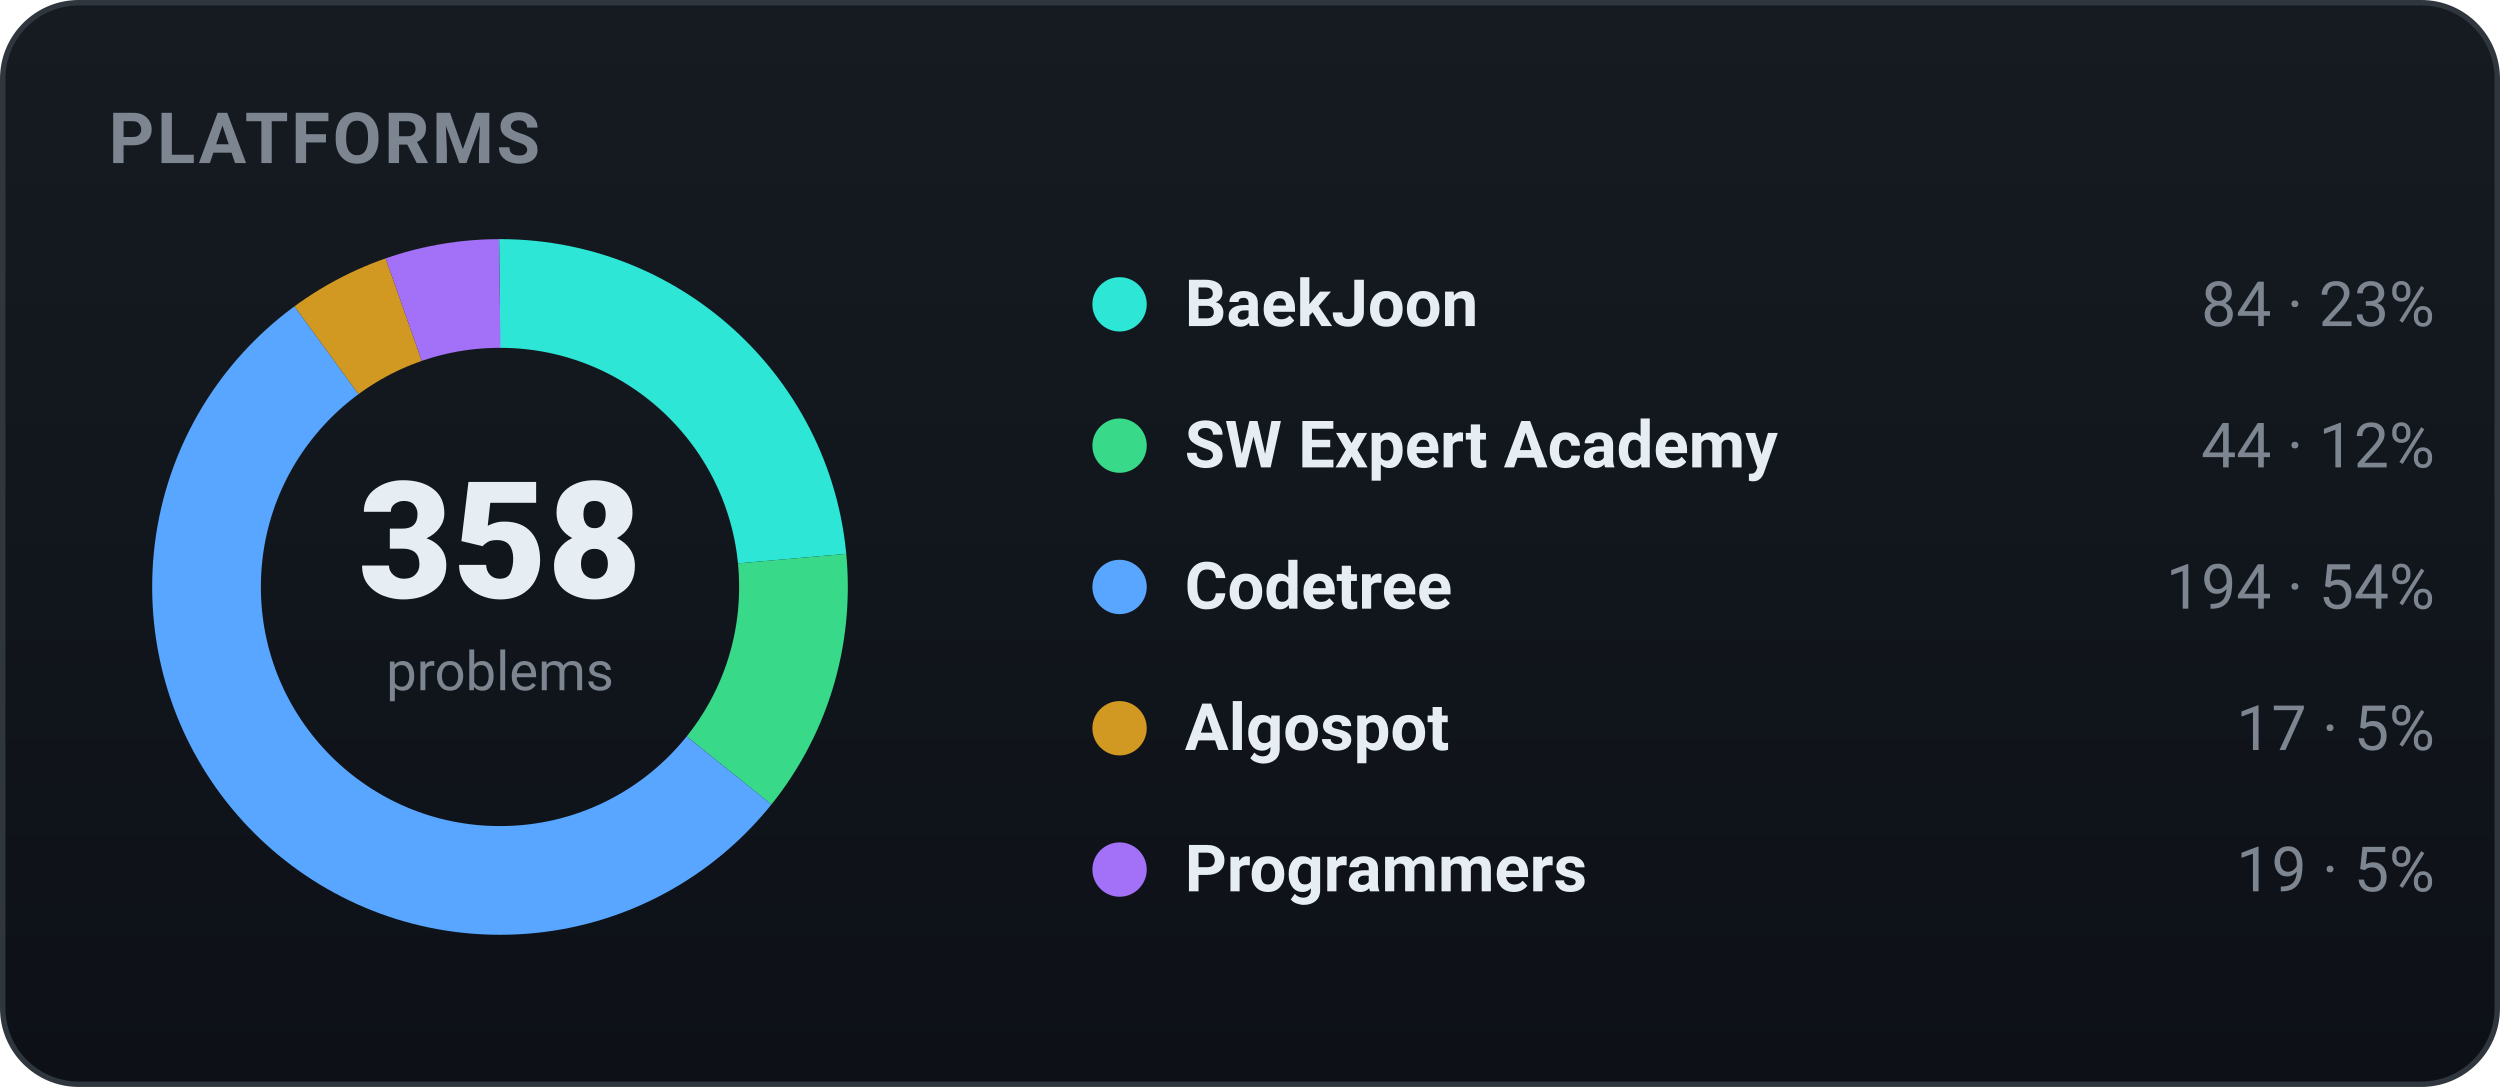
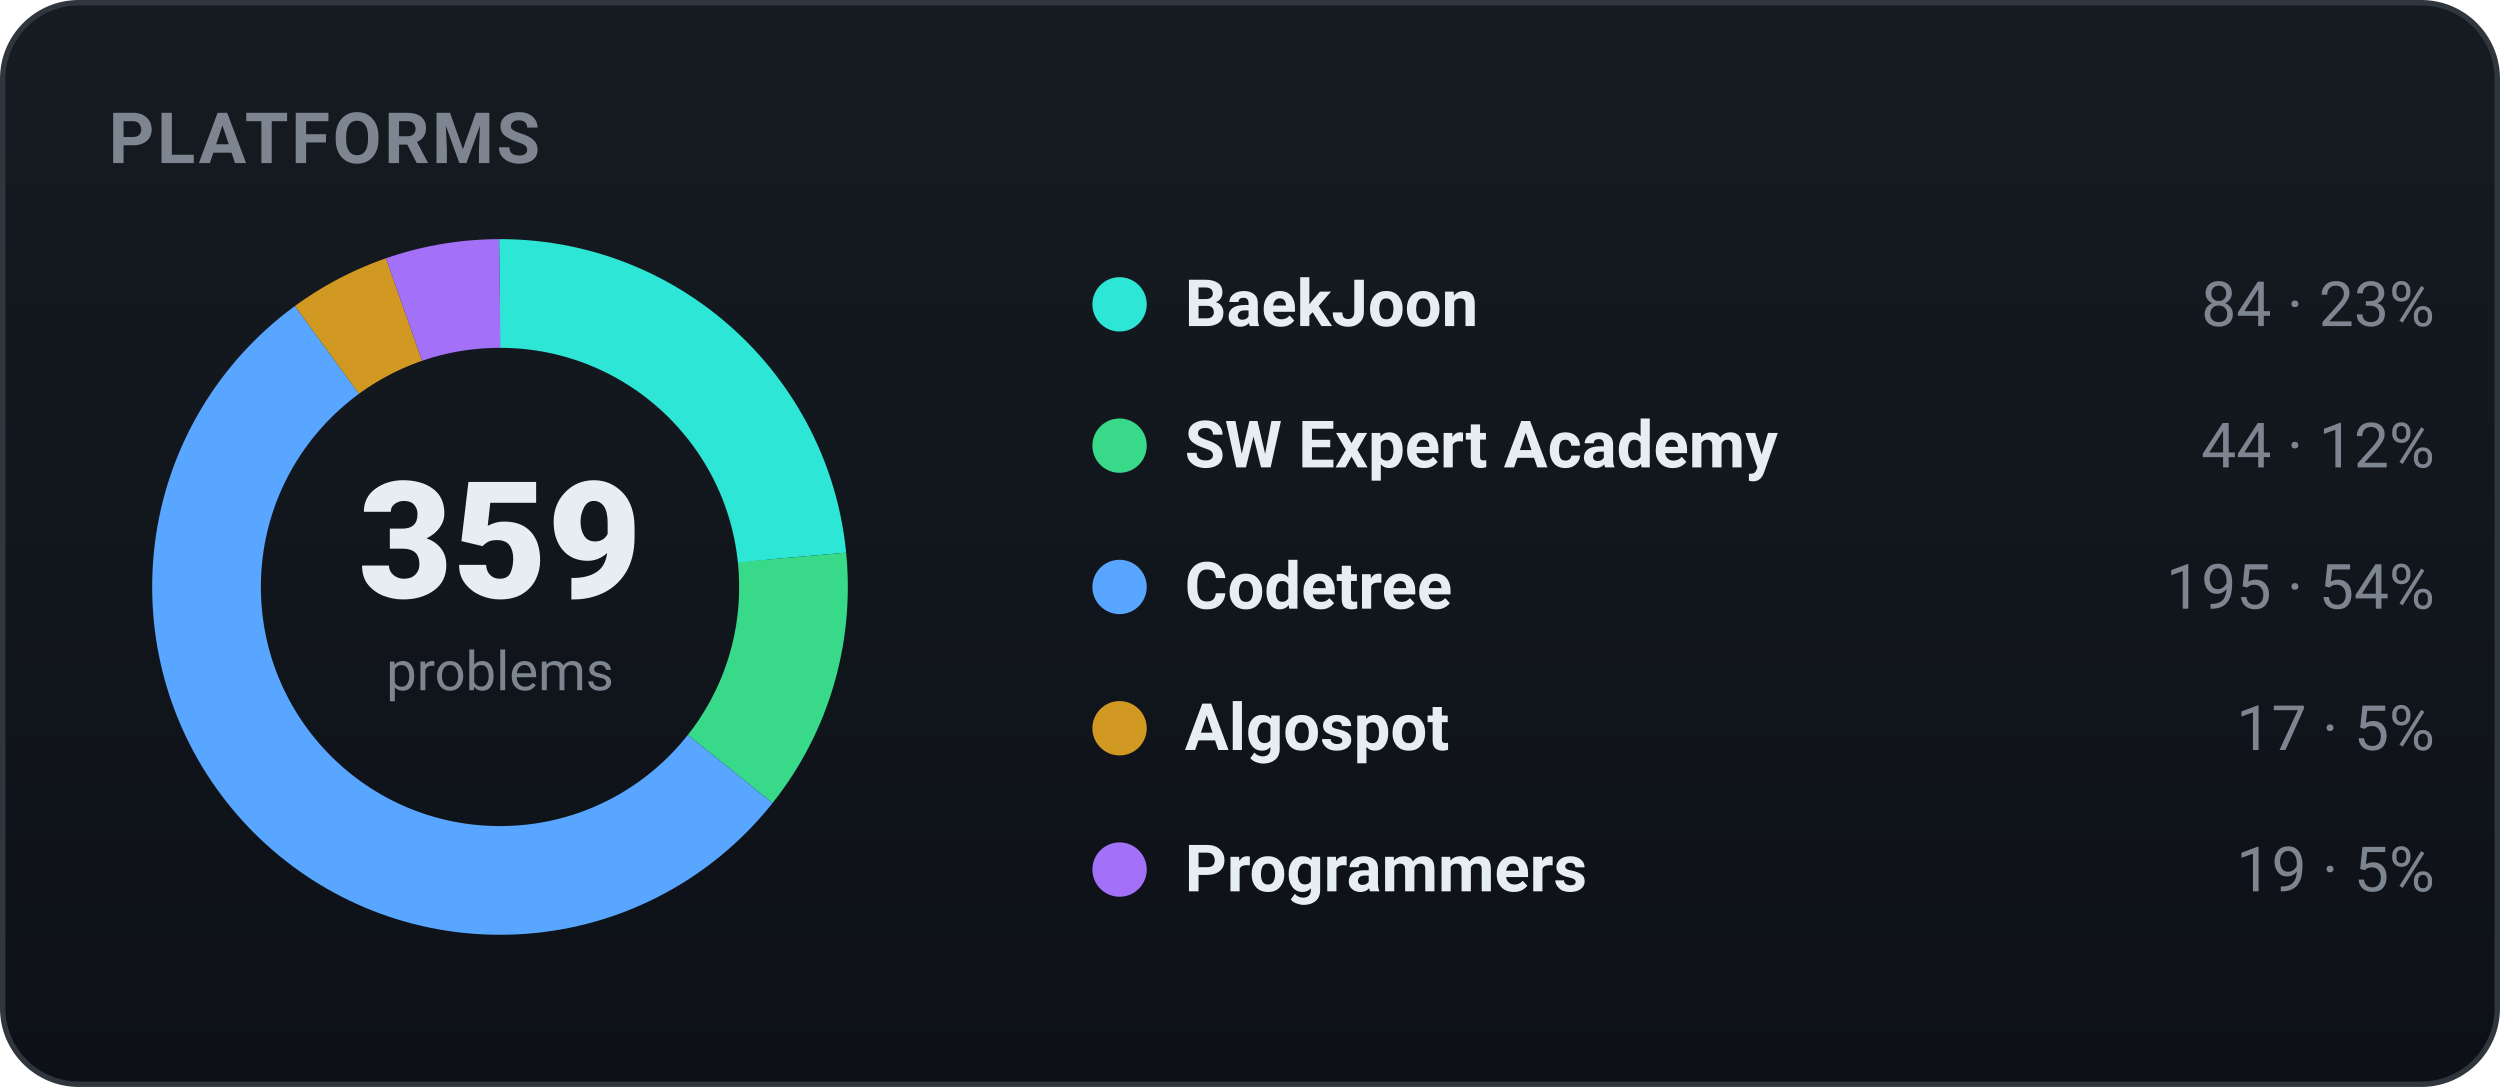
<svg xmlns="http://www.w3.org/2000/svg" width="460" height="200" viewBox="0 0 460 200" role="img" font-family="-apple-system,BlinkMacSystemFont,'Segoe UI',Roboto,'Apple SD Gothic Neo','Malgun Gothic',sans-serif">
  <defs>
    <linearGradient id="bgg" x1="0" y1="0" x2="0" y2="1">
      <stop offset="0" stop-color="#161b22" />
      <stop offset="1" stop-color="#0d1117" />
    </linearGradient>
  </defs>
  <rect x="0.5" y="0.5" width="459" height="199" rx="14" fill="url(#bgg)" stroke="#30363d" />
  <text x="20" y="30" font-family="-apple-system,BlinkMacSystemFont,'Segoe UI',Roboto,'Apple SD Gothic Neo','Malgun Gothic',sans-serif" font-size="13" font-weight="700" fill="#7d8590" letter-spacing="0.5">PLATFORMS</text>
-   <circle cx="92" cy="108" r="54" fill="none" stroke="#2ee6d6" stroke-width="20" stroke-dasharray="79.61 259.68" stroke-dashoffset="-0.00" transform="rotate(-90 92 108)" />
-   <circle cx="92" cy="108" r="54" fill="none" stroke="#39d98a" stroke-width="20" stroke-dasharray="41.70 297.59" stroke-dashoffset="-79.61" transform="rotate(-90 92 108)" />
-   <circle cx="92" cy="108" r="54" fill="none" stroke="#58a6ff" stroke-width="20" stroke-dasharray="183.86 155.43" stroke-dashoffset="-121.31" transform="rotate(-90 92 108)" />
-   <circle cx="92" cy="108" r="54" fill="none" stroke="#d29922" stroke-width="20" stroke-dasharray="16.11 323.18" stroke-dashoffset="-305.17" transform="rotate(-90 92 108)" />
-   <circle cx="92" cy="108" r="54" fill="none" stroke="#a371f7" stroke-width="20" stroke-dasharray="18.01 321.28" stroke-dashoffset="-321.28" transform="rotate(-90 92 108)" />
-   <text x="92" y="110" text-anchor="middle" font-size="30" font-weight="800" fill="#e6edf3">358</text>
+   <circle cx="92" cy="108" r="54" fill="none" stroke="#2ee6d6" stroke-width="20" stroke-dasharray="79.39 259.90" stroke-dashoffset="-0.00" transform="rotate(-90 92 108)" />
+   <circle cx="92" cy="108" r="54" fill="none" stroke="#39d98a" stroke-width="20" stroke-dasharray="41.58 297.71" stroke-dashoffset="-79.39" transform="rotate(-90 92 108)" />
+   <circle cx="92" cy="108" r="54" fill="none" stroke="#58a6ff" stroke-width="20" stroke-dasharray="184.30 155.00" stroke-dashoffset="-120.97" transform="rotate(-90 92 108)" />
+   <circle cx="92" cy="108" r="54" fill="none" stroke="#d29922" stroke-width="20" stroke-dasharray="16.07 323.23" stroke-dashoffset="-305.27" transform="rotate(-90 92 108)" />
+   <circle cx="92" cy="108" r="54" fill="none" stroke="#a371f7" stroke-width="20" stroke-dasharray="17.96 321.34" stroke-dashoffset="-321.34" transform="rotate(-90 92 108)" />
+   <text x="92" y="110" text-anchor="middle" font-size="30" font-weight="800" fill="#e6edf3">359</text>
  <text x="92" y="127" text-anchor="middle" font-size="10" fill="#7d8590">problems</text>
  <circle cx="206" cy="56" r="5" fill="#2ee6d6" />
  <text x="218" y="60" font-size="12" font-weight="600" fill="#e6edf3">BaekJoon</text>
  <text x="448" y="60" text-anchor="end" font-size="11.5" fill="#7d8590">84 · 23%</text>
  <circle cx="206" cy="82" r="5" fill="#39d98a" />
  <text x="218" y="86" font-size="12" font-weight="600" fill="#e6edf3">SW Expert Academy</text>
  <text x="448" y="86" text-anchor="end" font-size="11.5" fill="#7d8590">44 · 12%</text>
  <circle cx="206" cy="108" r="5" fill="#58a6ff" />
  <text x="218" y="112" font-size="12" font-weight="600" fill="#e6edf3">Codetree</text>
-   <text x="448" y="112" text-anchor="end" font-size="11.5" fill="#7d8590">194 · 54%</text>
+   <text x="448" y="112" text-anchor="end" font-size="11.5" fill="#7d8590">195 · 54%</text>
  <circle cx="206" cy="134" r="5" fill="#d29922" />
  <text x="218" y="138" font-size="12" font-weight="600" fill="#e6edf3">Algospot</text>
  <text x="448" y="138" text-anchor="end" font-size="11.5" fill="#7d8590">17 · 5%</text>
  <circle cx="206" cy="160" r="5" fill="#a371f7" />
  <text x="218" y="164" font-size="12" font-weight="600" fill="#e6edf3">Programmers</text>
  <text x="448" y="164" text-anchor="end" font-size="11.5" fill="#7d8590">19 · 5%</text>
</svg>
